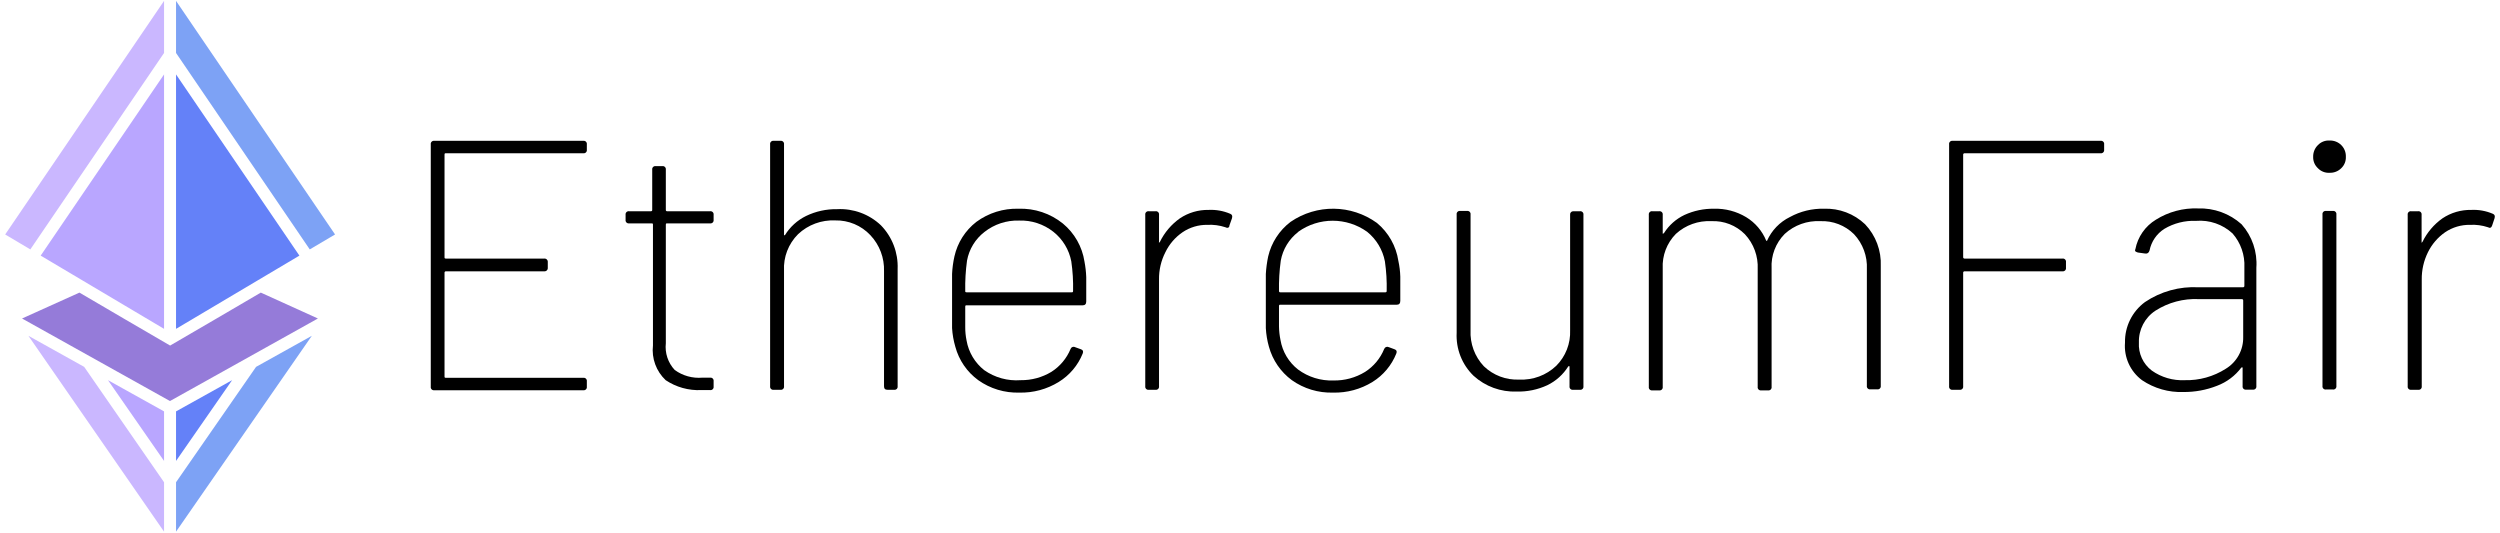
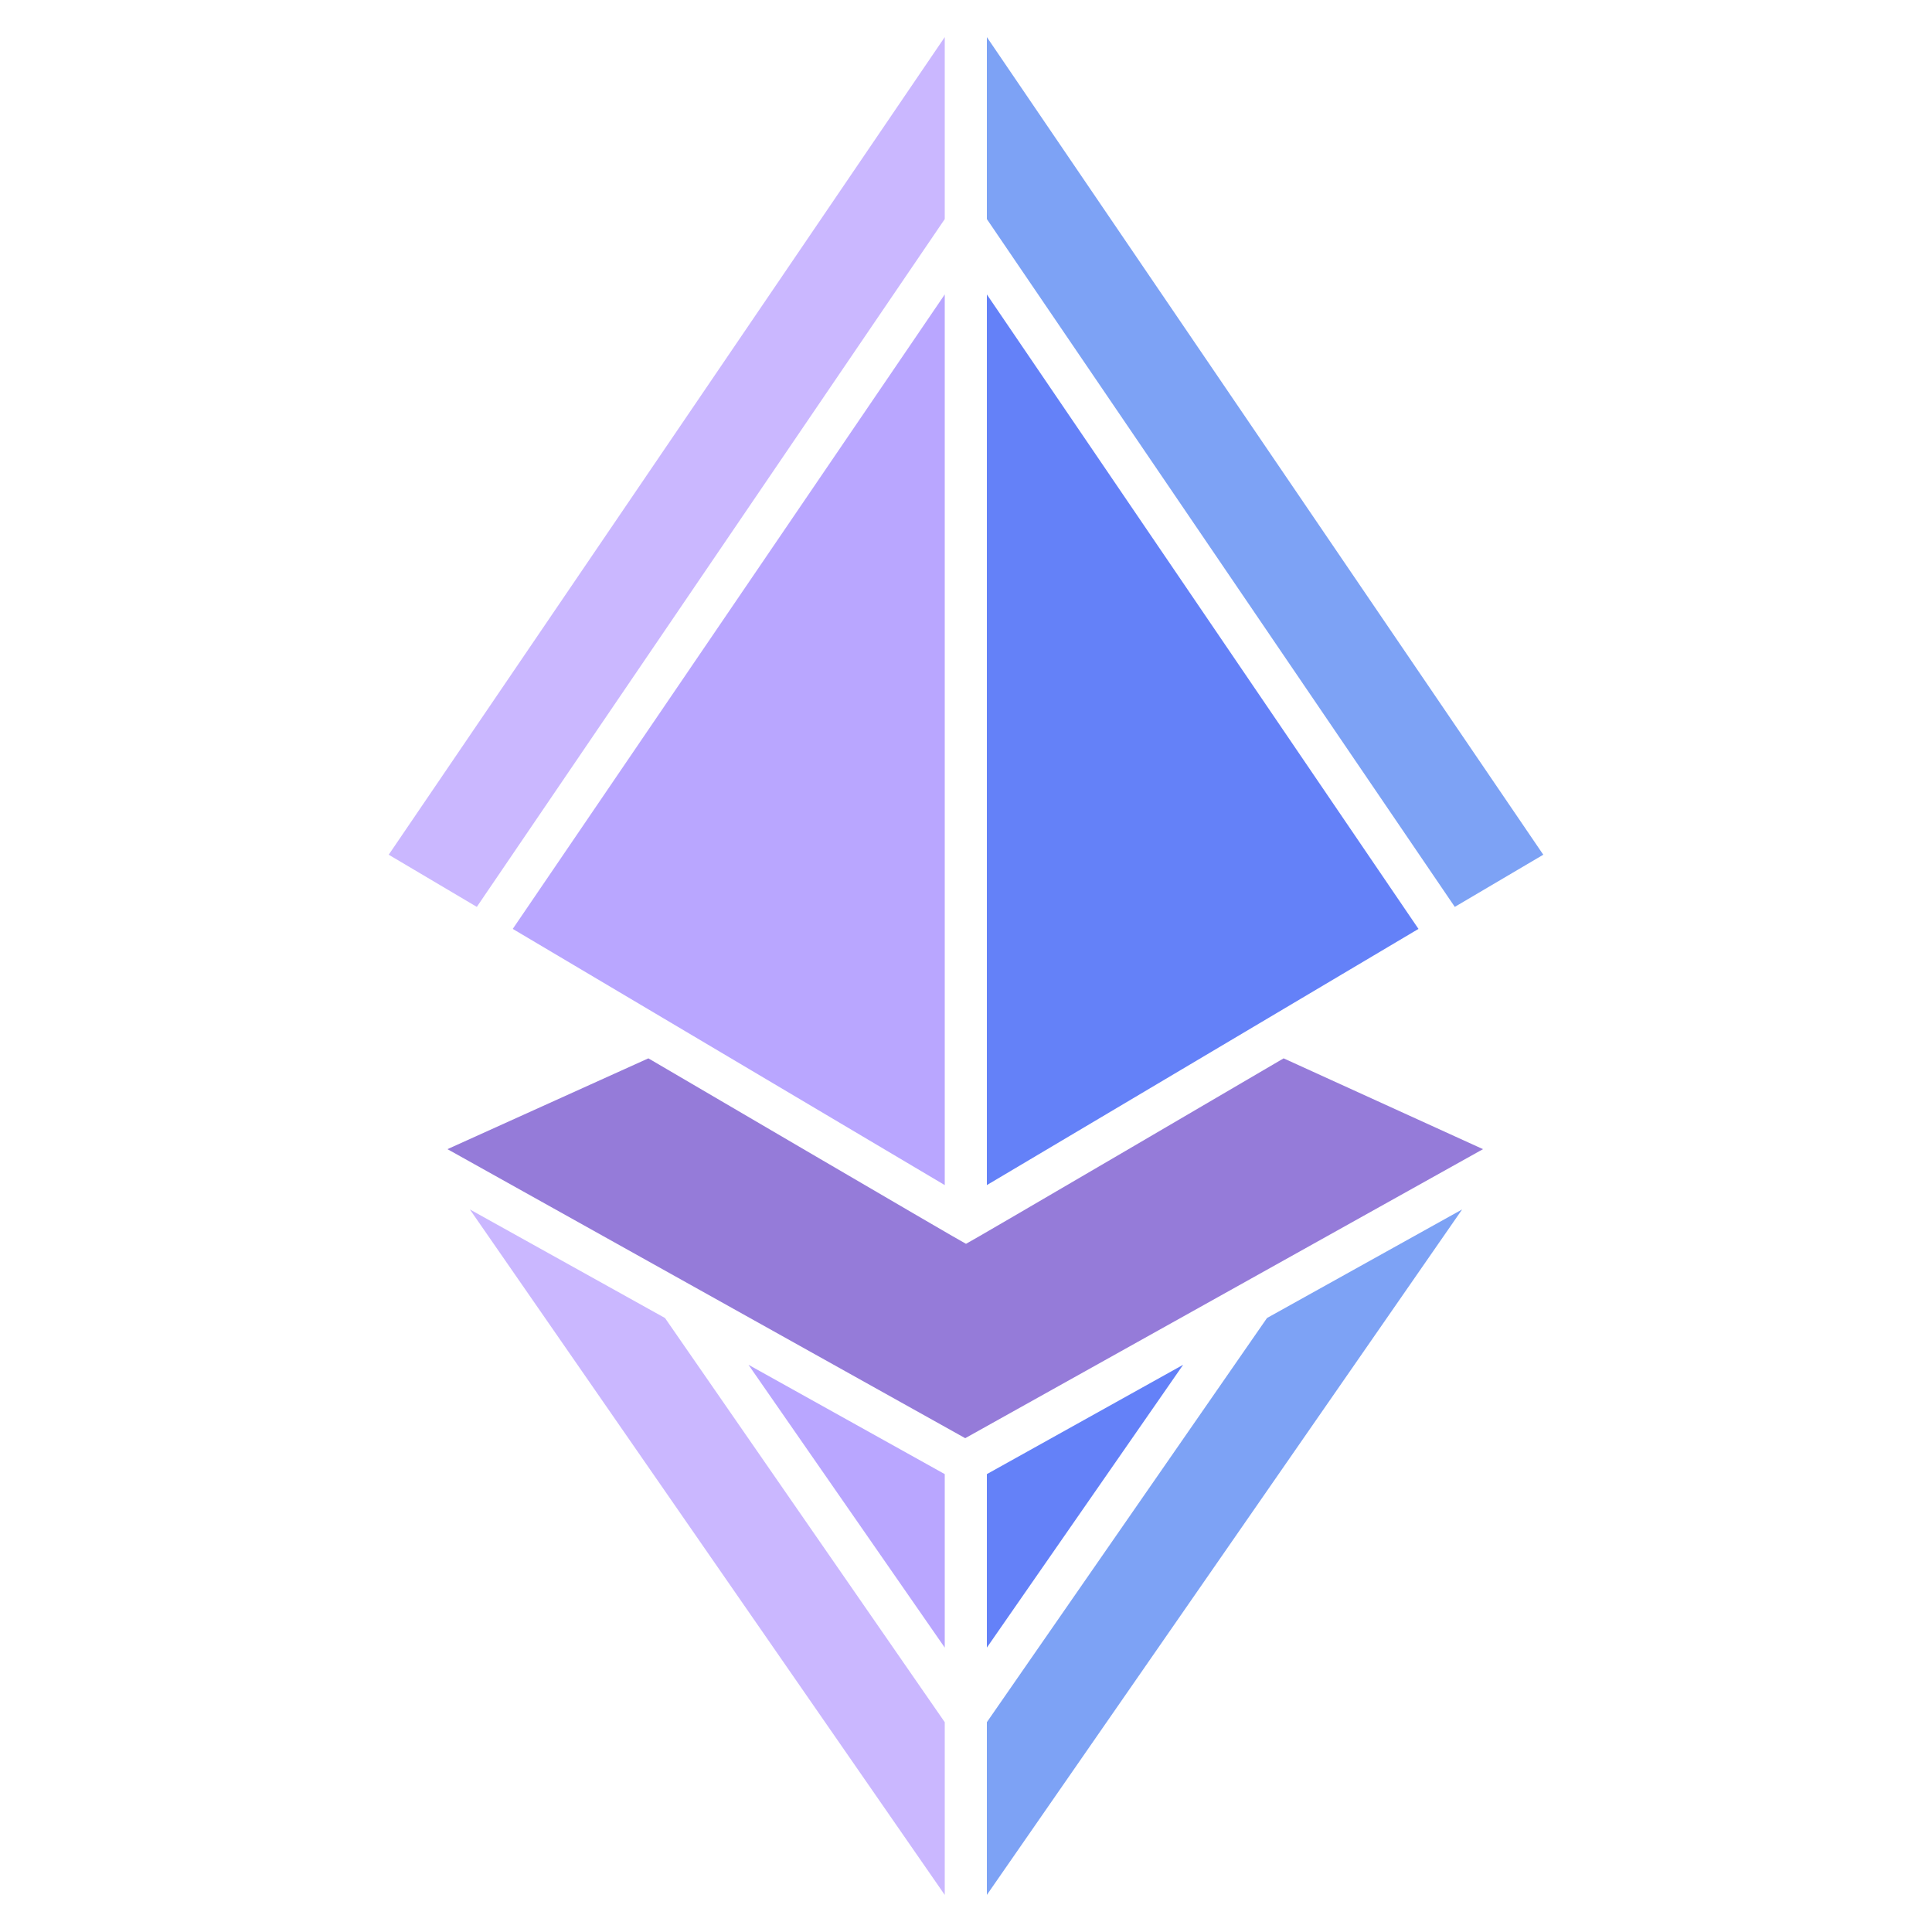
- <svg xmlns="http://www.w3.org/2000/svg" id="图层_1" data-name="图层 1" viewBox="0 0 169 36">
-   <defs>
-     <style>.cls-1{fill:#b9a6ff;}.cls-2{fill:#957bd9;}.cls-3{fill:#6481f8;}.cls-4{fill:#7da2f5;}.cls-5{fill:#cab7ff;}</style>
-   </defs>
-   <path d="M39.43,10.36H30.15c-.07,0-.1,0-.1.1v6.92c0,.07,0,.1.1.1h6.63a.22.22,0,0,1,.25.24v.38a.22.22,0,0,1-.25.24H30.15a.09.09,0,0,0-.1.1v7c0,.07,0,.1.1.1h9.28a.21.21,0,0,1,.24.24v.36a.21.21,0,0,1-.24.24H29.36a.21.21,0,0,1-.24-.24V9.76a.21.21,0,0,1,.24-.24H39.43a.21.21,0,0,1,.24.24v.36A.21.21,0,0,1,39.43,10.36Z" />
-   <path d="M48,15.1H45.1c-.06,0-.09,0-.09.1v8a2.29,2.29,0,0,0,.6,1.81,2.78,2.78,0,0,0,1.87.52H48a.21.21,0,0,1,.24.24v.36a.21.21,0,0,1-.24.24h-.6A4,4,0,0,1,45,25.7a2.79,2.79,0,0,1-.86-2.35V15.2c0-.07,0-.1-.09-.1H42.53a.21.21,0,0,1-.24-.24v-.34a.21.21,0,0,1,.24-.24H44a.08.08,0,0,0,.09-.09V11.47a.21.21,0,0,1,.24-.24h.44a.21.21,0,0,1,.24.24v2.72a.08.08,0,0,0,.09.09H48a.21.21,0,0,1,.24.24v.34A.21.21,0,0,1,48,15.1Z" />
-   <path d="M59.55,15.23a4,4,0,0,1,1.13,2.95v7.93a.21.21,0,0,1-.24.24H60c-.17,0-.24-.08-.24-.24V18.34a3.39,3.39,0,0,0-.92-2.44,3.16,3.16,0,0,0-2.38-1,3.43,3.43,0,0,0-2.51.93A3.24,3.24,0,0,0,53,18.3v7.81a.21.21,0,0,1-.24.24h-.46a.21.21,0,0,1-.24-.24V9.76a.21.21,0,0,1,.24-.24h.46a.21.21,0,0,1,.24.24v6.06s0,.08,0,.08,0,0,.06,0a3.46,3.46,0,0,1,1.43-1.3,4.64,4.64,0,0,1,2.1-.46A4,4,0,0,1,59.55,15.23Z" />
-   <path d="M71.07,25.14a3.34,3.34,0,0,0,1.3-1.55.22.22,0,0,1,.31-.12l.39.14c.14.05.18.14.12.29a4,4,0,0,1-1.62,1.92,4.84,4.84,0,0,1-2.66.72,4.56,4.56,0,0,1-2.78-.84,4.12,4.12,0,0,1-1.55-2.26,5.68,5.68,0,0,1-.22-1.26c0-.47,0-1.1,0-1.89s0-1.32,0-1.77a6.85,6.85,0,0,1,.16-1.19A4.08,4.08,0,0,1,66,15a4.59,4.59,0,0,1,2.85-.89,4.53,4.53,0,0,1,3,1,4.15,4.15,0,0,1,1.46,2.57,6.93,6.93,0,0,1,.12,1.06c0,.42,0,1,0,1.64,0,.17-.08.26-.24.26H65.35c-.07,0-.1,0-.1.1,0,.49,0,.95,0,1.37a4.41,4.41,0,0,0,.09.91,3.26,3.26,0,0,0,1.19,2A3.79,3.79,0,0,0,69,25.7,3.92,3.92,0,0,0,71.07,25.14Zm-4.52-9.46a3.16,3.16,0,0,0-1.18,1.94,13.35,13.35,0,0,0-.12,2.05c0,.06,0,.09.1.09h7.09c.06,0,.1,0,.1-.09a12,12,0,0,0-.12-2,3.36,3.36,0,0,0-1.21-2,3.55,3.55,0,0,0-2.33-.76A3.6,3.6,0,0,0,66.55,15.68Z" />
-   <path d="M83.16,14.45c.13.05.17.15.12.31l-.17.48c0,.16-.14.2-.28.12a3.32,3.32,0,0,0-1.21-.16,2.91,2.91,0,0,0-1.68.5,3.46,3.46,0,0,0-1.16,1.35,3.94,3.94,0,0,0-.43,1.85v7.21a.21.21,0,0,1-.24.24h-.45a.21.21,0,0,1-.24-.24V14.52a.21.21,0,0,1,.24-.24h.45a.21.21,0,0,1,.24.24v1.81a.09.09,0,0,0,0,.08s0,0,.06-.06a4.22,4.22,0,0,1,1.35-1.59,3.38,3.38,0,0,1,1.94-.57A3.31,3.31,0,0,1,83.16,14.45Z" />
-   <path d="M92.28,25.14a3.32,3.32,0,0,0,1.29-1.55.23.23,0,0,1,.32-.12l.38.14c.14.05.18.14.12.29a4,4,0,0,1-1.61,1.92,4.85,4.85,0,0,1-2.67.72,4.58,4.58,0,0,1-2.78-.84,4.18,4.18,0,0,1-1.55-2.26,5.71,5.71,0,0,1-.21-1.26c0-.47,0-1.1,0-1.89s0-1.32,0-1.77a8,8,0,0,1,.16-1.19A4.1,4.1,0,0,1,87.24,15a5.07,5.07,0,0,1,5.84.07,4.14,4.14,0,0,1,1.45,2.57,5.78,5.78,0,0,1,.13,1.06c0,.42,0,1,0,1.64,0,.17-.08.26-.24.26H86.55c-.06,0-.09,0-.09.1,0,.49,0,.95,0,1.37a5,5,0,0,0,.1.91,3.21,3.21,0,0,0,1.19,2,3.79,3.79,0,0,0,2.39.74A3.94,3.94,0,0,0,92.28,25.14Zm-4.52-9.46a3.16,3.16,0,0,0-1.18,1.94,13.35,13.35,0,0,0-.12,2.05.08.08,0,0,0,.09.09h7.1a.08.08,0,0,0,.09-.09,12,12,0,0,0-.12-2,3.4,3.4,0,0,0-1.2-2,4,4,0,0,0-4.66,0Z" />
-   <path d="M106.34,14.28h.46a.21.21,0,0,1,.24.24V26.11a.21.21,0,0,1-.24.24h-.46a.21.21,0,0,1-.24-.24V24.84c0-.05,0-.08,0-.08a.15.15,0,0,0-.08,0,3.44,3.44,0,0,1-1.42,1.28,4.64,4.64,0,0,1-2.07.43,4.12,4.12,0,0,1-2.92-1.07,3.78,3.78,0,0,1-1.14-2.9v-8a.21.21,0,0,1,.24-.24h.46a.21.21,0,0,1,.24.24v7.82a3.31,3.31,0,0,0,.9,2.44,3.24,3.24,0,0,0,2.39.9,3.39,3.39,0,0,0,2.5-.93,3.21,3.21,0,0,0,.94-2.41V14.52A.21.21,0,0,1,106.34,14.28Z" />
-   <path d="M126.08,15.16A3.87,3.87,0,0,1,127.14,18v8.08a.21.21,0,0,1-.24.24h-.46a.21.21,0,0,1-.24-.24V18.2a3.23,3.23,0,0,0-.87-2.37,3.06,3.06,0,0,0-2.28-.88,3.31,3.31,0,0,0-2.4.86,3.07,3.07,0,0,0-.89,2.34v8a.21.21,0,0,1-.24.24h-.46a.21.21,0,0,1-.24-.24V18.2a3.23,3.23,0,0,0-.87-2.37,3,3,0,0,0-2.26-.88,3.31,3.31,0,0,0-2.4.86,3.1,3.1,0,0,0-.89,2.34v8a.21.21,0,0,1-.24.24h-.46a.21.21,0,0,1-.24-.24V14.52a.21.21,0,0,1,.24-.24h.46a.21.21,0,0,1,.24.24v1.2s0,.08,0,.08a.14.14,0,0,0,.09-.05,3.33,3.33,0,0,1,1.38-1.22,4.63,4.63,0,0,1,2-.42,4,4,0,0,1,2.17.57,3.33,3.33,0,0,1,1.36,1.6s0,0,0,0,0,0,.05,0A3.26,3.26,0,0,1,121,14.67a4.56,4.56,0,0,1,2.3-.56A3.82,3.82,0,0,1,126.08,15.16Z" />
-   <path d="M142.07,10.36h-9.26a.09.09,0,0,0-.1.1v6.92a.09.09,0,0,0,.1.1h6.61a.21.21,0,0,1,.24.24v.38a.21.21,0,0,1-.24.24h-6.61a.09.09,0,0,0-.1.1v7.67a.21.21,0,0,1-.24.24H132a.21.21,0,0,1-.24-.24V9.76a.21.21,0,0,1,.24-.24h10a.21.21,0,0,1,.24.24v.36A.21.21,0,0,1,142.07,10.36Z" />
-   <path d="M151.53,15.16a4,4,0,0,1,1,2.94v8a.21.21,0,0,1-.24.24h-.45a.21.21,0,0,1-.24-.24v-1.2a.07.07,0,0,0,0-.06s0,0-.08,0a3.66,3.66,0,0,1-1.65,1.24,6.07,6.07,0,0,1-2.27.42,4.7,4.7,0,0,1-2.8-.8,2.88,2.88,0,0,1-1.15-2.54A3.32,3.32,0,0,1,145,20.42a5.9,5.9,0,0,1,3.62-1h3a.09.09,0,0,0,.1-.1V18.08a3.25,3.25,0,0,0-.8-2.3,3.25,3.25,0,0,0-2.47-.85,3.88,3.88,0,0,0-2.14.54,2.25,2.25,0,0,0-1,1.46c-.05.16-.14.23-.29.21l-.5-.07a.53.53,0,0,1-.17-.08.13.13,0,0,1,0-.14,3,3,0,0,1,1.39-2,5,5,0,0,1,2.84-.76A4.2,4.2,0,0,1,151.53,15.16Zm-1.07,9.77a2.45,2.45,0,0,0,1.18-2.16V20.32a.09.09,0,0,0-.1-.1h-2.91a5,5,0,0,0-2.92.78,2.48,2.48,0,0,0-1.12,2.15,2.21,2.21,0,0,0,.87,1.9,3.56,3.56,0,0,0,2.23.65A4.91,4.91,0,0,0,150.46,24.93Z" />
-   <path d="M156.69,11.37a1,1,0,0,1-.32-.77,1.07,1.07,0,0,1,.32-.79,1,1,0,0,1,.79-.31,1.06,1.06,0,0,1,1.1,1.1,1,1,0,0,1-.31.77,1.06,1.06,0,0,1-.79.31A1,1,0,0,1,156.69,11.37ZM157,26.09V14.5a.21.21,0,0,1,.24-.24h.46a.21.21,0,0,1,.24.24V26.09a.21.21,0,0,1-.24.24h-.46A.21.21,0,0,1,157,26.09Z" />
-   <path d="M168.51,14.45c.13.05.17.15.12.31l-.16.48c-.05.16-.15.2-.29.12a3.29,3.29,0,0,0-1.2-.16,2.92,2.92,0,0,0-1.69.5,3.55,3.55,0,0,0-1.16,1.35,4.06,4.06,0,0,0-.42,1.85v7.21a.21.21,0,0,1-.24.24H163a.21.21,0,0,1-.24-.24V14.52a.21.21,0,0,1,.24-.24h.46a.21.21,0,0,1,.24.24v1.81s0,.07,0,.08,0,0,.06-.06a4.22,4.22,0,0,1,1.35-1.59,3.39,3.39,0,0,1,1.95-.57A3.29,3.29,0,0,1,168.51,14.45Z" />
-   <polygon class="cls-1" points="11.09 27.81 7.3 25.7 11.09 31.16 11.09 27.81" />
-   <path class="cls-2" d="M17.63,19.78s-6.11,3.58-6.13,3.58-6.13-3.58-6.13-3.58L1.49,21.53l10,5.58,10-5.58Z" />
-   <polygon class="cls-3" points="11.9 31.16 15.69 25.7 11.9 27.81 11.9 31.16" />
-   <polygon class="cls-4" points="11.9 35.94 21.08 22.7 17.31 24.8 11.9 32.6 11.9 35.94" />
-   <polygon class="cls-3" points="11.9 5.03 11.9 22.23 20.24 17.28 11.9 5.03" />
-   <polygon class="cls-5" points="1.92 22.7 11.09 35.94 11.09 32.6 5.69 24.8 1.92 22.7" />
-   <polygon class="cls-1" points="11.09 5.03 2.75 17.28 11.09 22.23 11.09 5.03" />
-   <polygon class="cls-4" points="11.9 3.58 20.94 16.86 22.65 15.85 11.9 0.06 11.9 3.58" />
-   <polygon class="cls-5" points="11.09 0.06 0.35 15.85 2.05 16.86 11.09 3.58 11.09 0.06" />
+ <svg xmlns="http://www.w3.org/2000/svg" version="1.1" id="图层_1" x="0px" y="0px" viewBox="0 0 500 500" style="enable-background:new 0 0 500 500;" xml:space="preserve">
+   <style type="text/css">
+ 	.st0{fill:#B9A6FF;}
+ 	.st1{fill:#957BD9;}
+ 	.st2{fill:#6481F8;}
+ 	.st3{fill:#7DA2F5;}
+ 	.st4{fill:#CAB7FF;}
+ </style>
+   <polygon class="st0" points="244.5,381.5 193.7,353.2 244.5,426.4 " />
+   <path class="st1" d="M332.2,273.9c0,0-81.9,48-82.2,48c-0.3,0-82.2-48-82.2-48l-52,23.5l134,74.8l134-74.8L332.2,273.9z" />
+   <polygon class="st2" points="255.4,426.4 306.2,353.2 255.4,381.5 " />
+   <polygon class="st3" points="255.4,490.4 378.4,313 327.9,341.1 255.4,445.7 " />
+   <polygon class="st2" points="255.4,76.2 255.4,306.7 367.1,240.4 " />
+   <polygon class="st4" points="121.6,313 244.5,490.4 244.5,445.7 172.1,341.1 " />
+   <polygon class="st0" points="244.5,76.2 132.7,240.4 244.5,306.7 " />
+   <polygon class="st3" points="255.4,56.7 376.5,234.7 399.4,221.2 255.4,9.6 " />
+   <polygon class="st4" points="244.5,9.6 100.6,221.2 123.4,234.7 244.5,56.7 " />
</svg>
